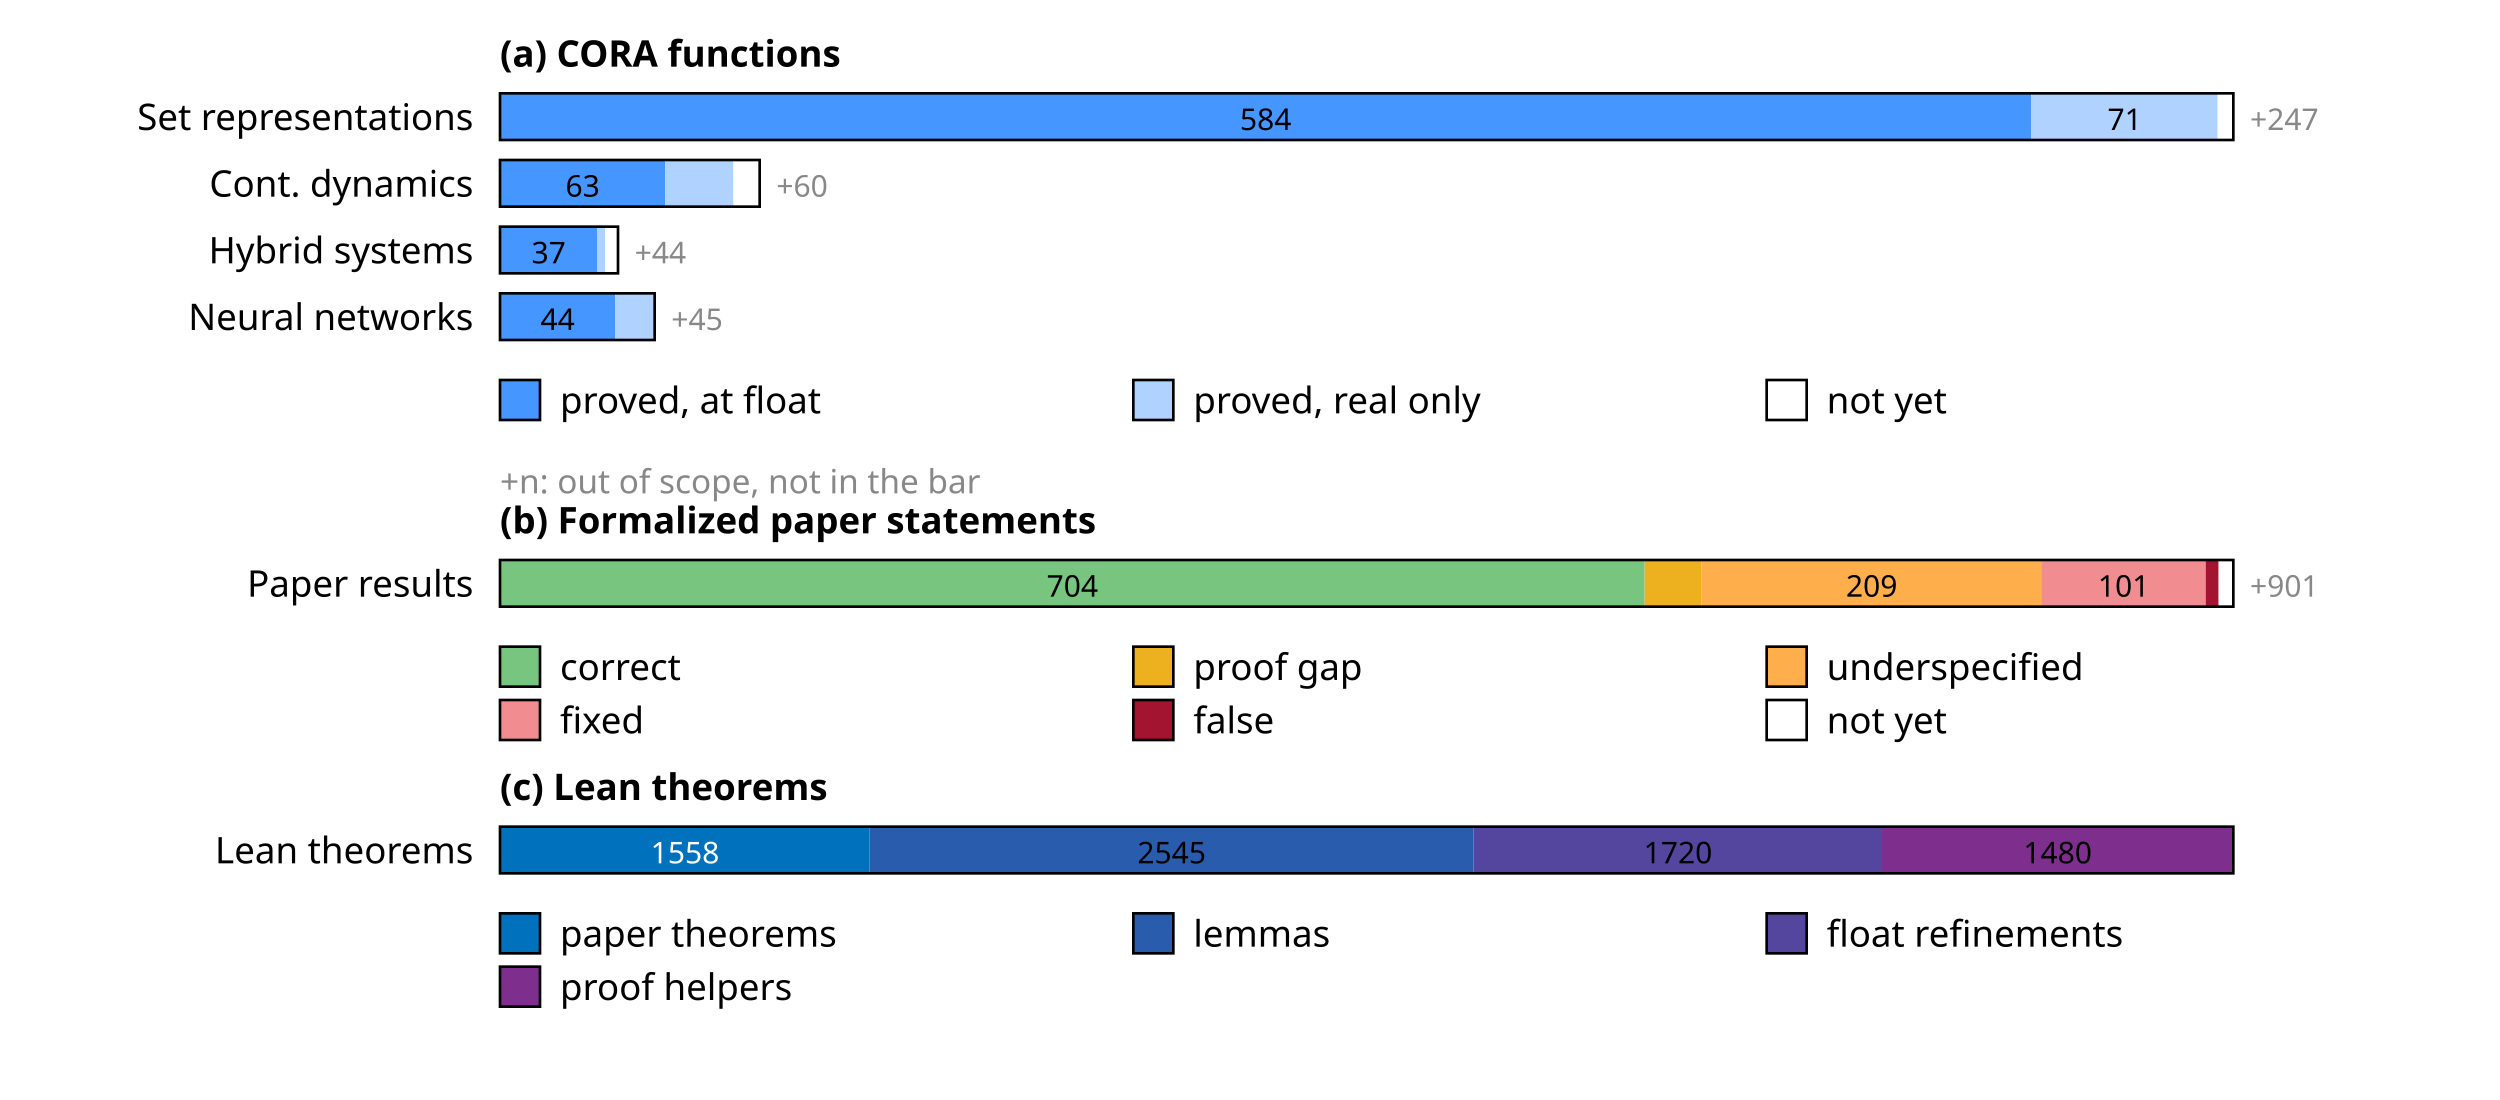
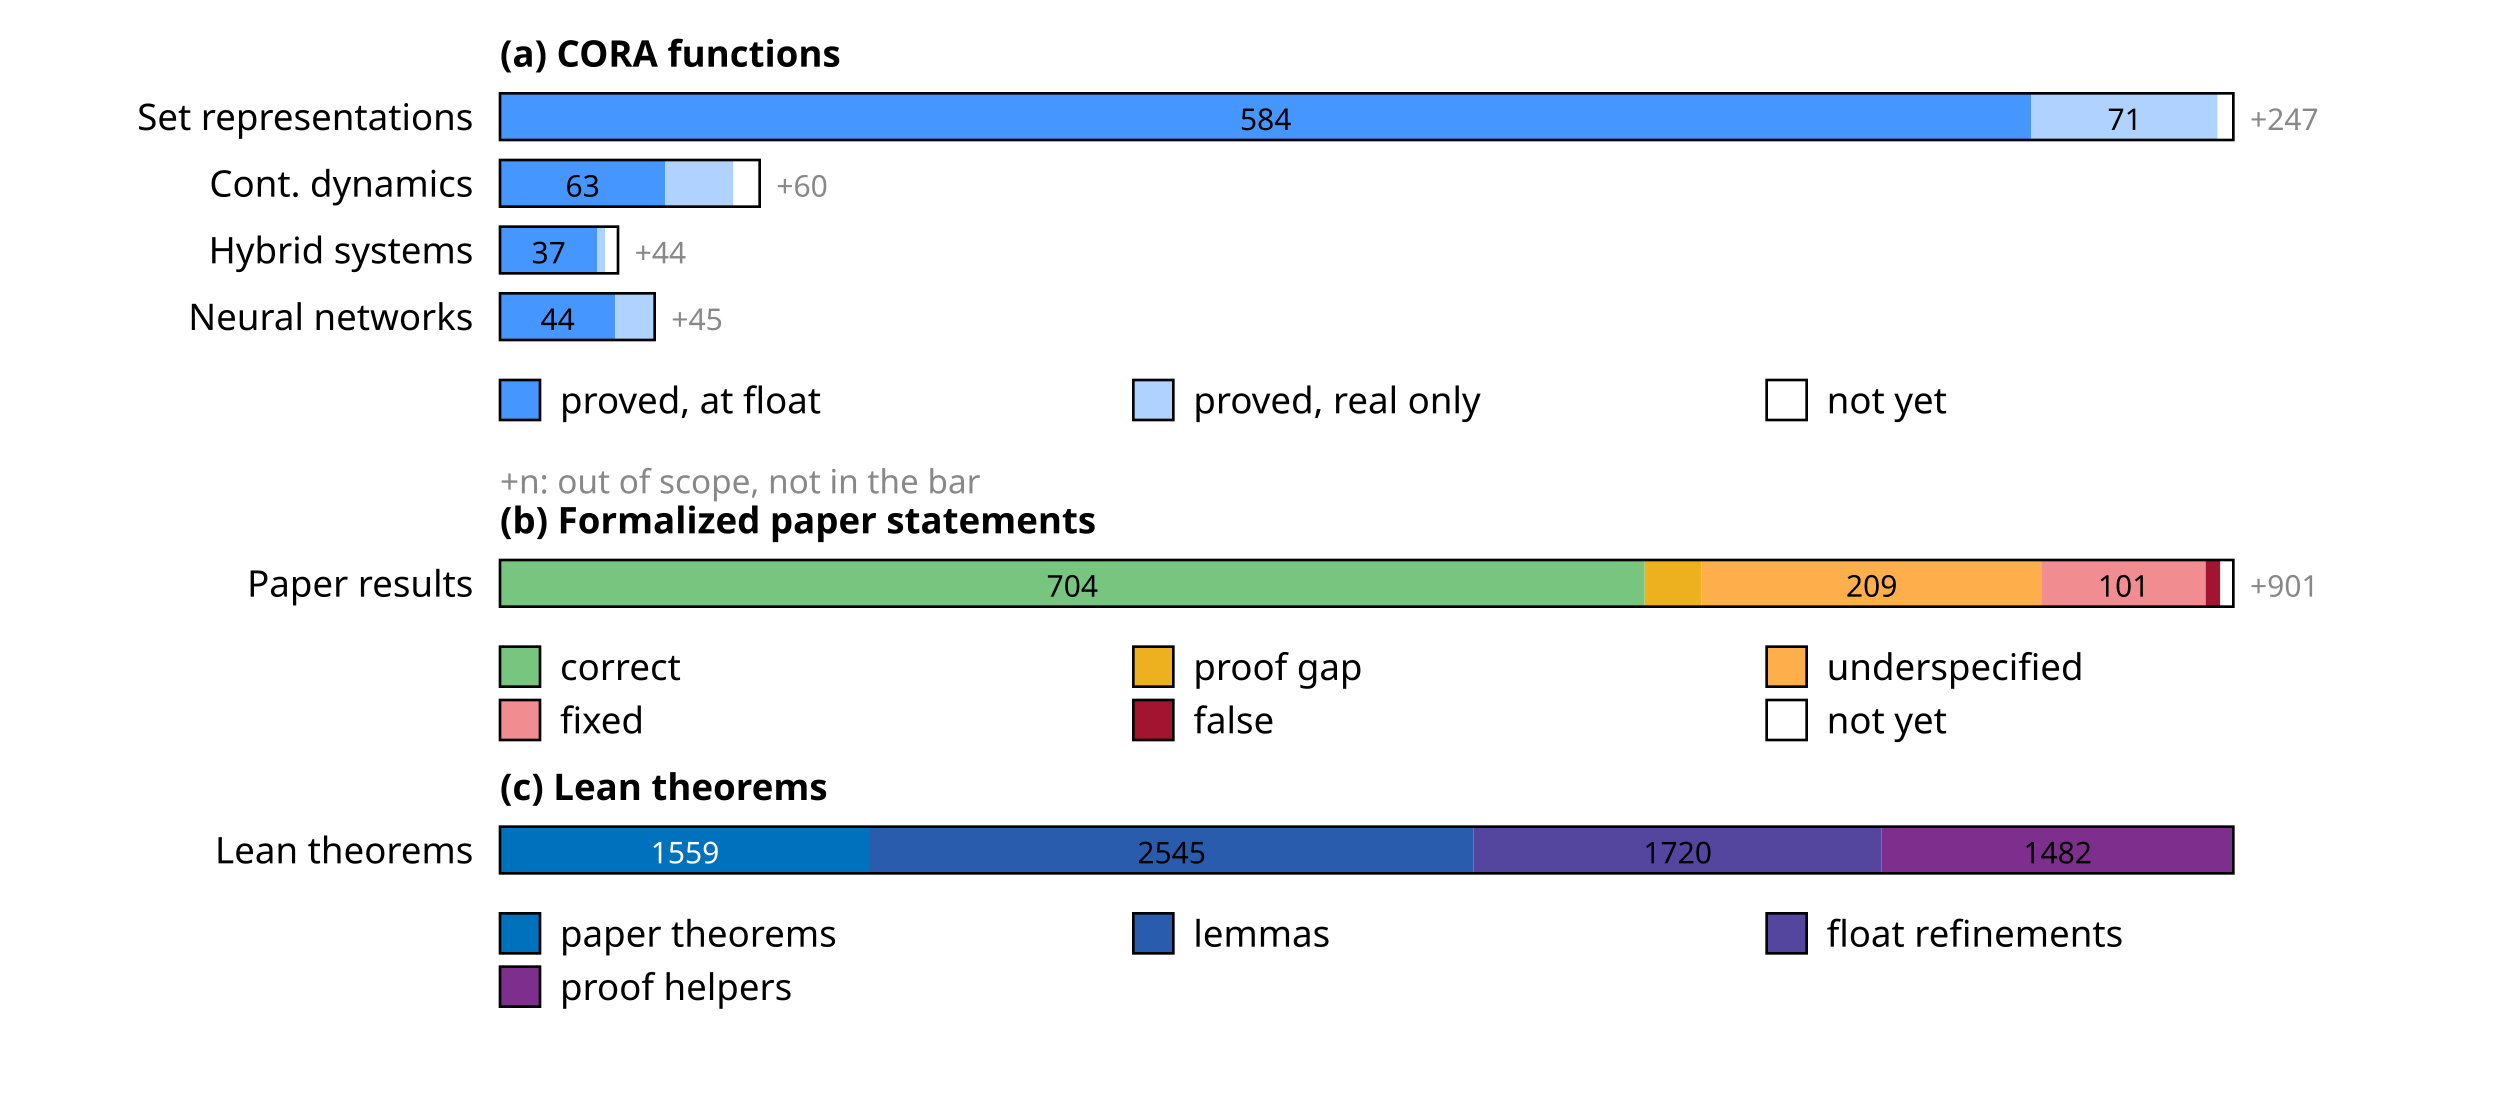
<svg xmlns="http://www.w3.org/2000/svg" width="750" height="330" font-family="sans-serif" font-size="11">
  <rect width="100%" height="100%" fill="white" />
  <text x="150" y="20" font-weight="bold">(a) CORA functions</text>
  <text x="142" y="39" text-anchor="end">Set representations</text>
  <rect x="150.0" y="28" width="459.4" height="14" fill="rgb(69,150,255)" />
  <text x="379.7" y="39" text-anchor="middle" font-size="9" fill="#000">584</text>
  <rect x="609.4" y="28" width="55.9" height="14" fill="rgb(176,210,255)" />
  <text x="637.4" y="39" text-anchor="middle" font-size="9" fill="#000">71</text>
  <rect x="665.3" y="28" width="4.7" height="14" fill="rgb(255,255,255)" />
  <rect x="150" y="28" width="520.0" height="14" fill="none" stroke="#000" stroke-width="0.8" />
  <text x="675.0" y="39" font-size="9" fill="#888">+247</text>
  <text x="142" y="59" text-anchor="end">Cont. dynamics</text>
  <rect x="150.0" y="48" width="49.6" height="14" fill="rgb(69,150,255)" />
  <text x="174.8" y="59" text-anchor="middle" font-size="9" fill="#000">63</text>
  <rect x="199.6" y="48" width="20.5" height="14" fill="rgb(176,210,255)" />
  <rect x="220.0" y="48" width="7.9" height="14" fill="rgb(255,255,255)" />
  <rect x="150" y="48" width="77.9" height="14" fill="none" stroke="#000" stroke-width="0.8" />
  <text x="232.9" y="59" font-size="9" fill="#888">+60</text>
  <text x="142" y="79" text-anchor="end">Hybrid systems</text>
  <rect x="150.0" y="68" width="29.1" height="14" fill="rgb(69,150,255)" />
  <text x="164.6" y="79" text-anchor="middle" font-size="9" fill="#000">37</text>
  <rect x="179.1" y="68" width="2.4" height="14" fill="rgb(176,210,255)" />
  <rect x="181.5" y="68" width="3.9" height="14" fill="rgb(255,255,255)" />
  <rect x="150" y="68" width="35.4" height="14" fill="none" stroke="#000" stroke-width="0.8" />
  <text x="190.4" y="79" font-size="9" fill="#888">+44</text>
  <text x="142" y="99" text-anchor="end">Neural networks</text>
  <rect x="150.0" y="88" width="34.6" height="14" fill="rgb(69,150,255)" />
  <text x="167.3" y="99" text-anchor="middle" font-size="9" fill="#000">44</text>
  <rect x="184.6" y="88" width="11.8" height="14" fill="rgb(176,210,255)" />
  <rect x="150" y="88" width="46.4" height="14" fill="none" stroke="#000" stroke-width="0.8" />
  <text x="201.4" y="99" font-size="9" fill="#888">+45</text>
  <rect x="150" y="114" width="12" height="12" fill="rgb(69,150,255)" stroke="#000" stroke-width="0.8" />
  <text x="168" y="124">proved, at float</text>
  <rect x="340" y="114" width="12" height="12" fill="rgb(176,210,255)" stroke="#000" stroke-width="0.8" />
  <text x="358" y="124">proved, real only</text>
  <rect x="530" y="114" width="12" height="12" fill="rgb(255,255,255)" stroke="#000" stroke-width="0.8" />
  <text x="548" y="124">not yet</text>
  <text x="150" y="148" font-size="10" fill="#888">+n: out of scope, not in the bar</text>
  <text x="150" y="160" font-weight="bold">(b) Formalized paper statements</text>
  <text x="142" y="179" text-anchor="end">Paper results</text>
  <rect x="150.0" y="168" width="343.4" height="14" fill="rgb(120,197,127)" />
  <text x="321.7" y="179" text-anchor="middle" font-size="9" fill="#000">704</text>
  <rect x="493.4" y="168" width="17.1" height="14" fill="rgb(237,177,32)" />
  <rect x="510.5" y="168" width="102.0" height="14" fill="rgb(255,174,76)" />
  <text x="561.5" y="179" text-anchor="middle" font-size="9" fill="#000">209</text>
  <rect x="612.4" y="168" width="49.3" height="14" fill="rgb(241,141,145)" />
  <text x="637.1" y="179" text-anchor="middle" font-size="9" fill="#000">101</text>
-   <rect x="661.7" y="168" width="3.9" height="14" fill="rgb(162,20,47)" />
-   <rect x="665.6" y="168" width="4.4" height="14" fill="rgb(255,255,255)" />
+   <rect x="661.7" y="168" width="4.4" height="14" fill="rgb(162,20,47)" />
+   <rect x="666.1" y="168" width="3.9" height="14" fill="rgb(255,255,255)" />
  <rect x="150" y="168" width="520.0" height="14" fill="none" stroke="#000" stroke-width="0.8" />
  <text x="675.0" y="179" font-size="9" fill="#888">+901</text>
  <rect x="150" y="194" width="12" height="12" fill="rgb(120,197,127)" stroke="#000" stroke-width="0.8" />
  <text x="168" y="204">correct</text>
  <rect x="340" y="194" width="12" height="12" fill="rgb(237,177,32)" stroke="#000" stroke-width="0.8" />
  <text x="358" y="204">proof gap</text>
  <rect x="530" y="194" width="12" height="12" fill="rgb(255,174,76)" stroke="#000" stroke-width="0.8" />
  <text x="548" y="204">underspecified</text>
  <rect x="150" y="210" width="12" height="12" fill="rgb(241,141,145)" stroke="#000" stroke-width="0.8" />
  <text x="168" y="220">fixed</text>
  <rect x="340" y="210" width="12" height="12" fill="rgb(162,20,47)" stroke="#000" stroke-width="0.8" />
  <text x="358" y="220">false</text>
  <rect x="530" y="210" width="12" height="12" fill="rgb(255,255,255)" stroke="#000" stroke-width="0.8" />
  <text x="548" y="220">not yet</text>
  <text x="150" y="240" font-weight="bold">(c) Lean theorems</text>
  <text x="142" y="259" text-anchor="end">Lean theorems</text>
-   <rect x="150.0" y="248" width="110.9" height="14" fill="rgb(0,114,189)" />
-   <text x="205.5" y="259" text-anchor="middle" font-size="9" fill="#fff">1558</text>
-   <rect x="260.9" y="248" width="181.2" height="14" fill="rgb(42,92,173)" />
+   <rect x="150.0" y="248" width="111.0" height="14" fill="rgb(0,114,189)" />
+   <text x="205.5" y="259" text-anchor="middle" font-size="9" fill="#fff">1559</text>
+   <rect x="261.0" y="248" width="181.1" height="14" fill="rgb(42,92,173)" />
  <text x="351.5" y="259" text-anchor="middle" font-size="9" fill="#000">2545</text>
-   <rect x="442.1" y="248" width="122.5" height="14" fill="rgb(84,69,158)" />
-   <text x="503.4" y="259" text-anchor="middle" font-size="9" fill="#000">1720</text>
-   <rect x="564.6" y="248" width="105.4" height="14" fill="rgb(126,47,142)" />
-   <text x="617.3" y="259" text-anchor="middle" font-size="9" fill="#000">1480</text>
+   <rect x="442.1" y="248" width="122.4" height="14" fill="rgb(84,69,158)" />
+   <text x="503.3" y="259" text-anchor="middle" font-size="9" fill="#000">1720</text>
+   <rect x="564.5" y="248" width="105.5" height="14" fill="rgb(126,47,142)" />
+   <text x="617.3" y="259" text-anchor="middle" font-size="9" fill="#000">1482</text>
  <rect x="150" y="248" width="520.0" height="14" fill="none" stroke="#000" stroke-width="0.8" />
  <rect x="150" y="274" width="12" height="12" fill="rgb(0,114,189)" stroke="#000" stroke-width="0.8" />
  <text x="168" y="284">paper theorems</text>
  <rect x="340" y="274" width="12" height="12" fill="rgb(42,92,173)" stroke="#000" stroke-width="0.8" />
  <text x="358" y="284">lemmas</text>
  <rect x="530" y="274" width="12" height="12" fill="rgb(84,69,158)" stroke="#000" stroke-width="0.8" />
  <text x="548" y="284">float refinements</text>
  <rect x="150" y="290" width="12" height="12" fill="rgb(126,47,142)" stroke="#000" stroke-width="0.8" />
  <text x="168" y="300">proof helpers</text>
</svg>
